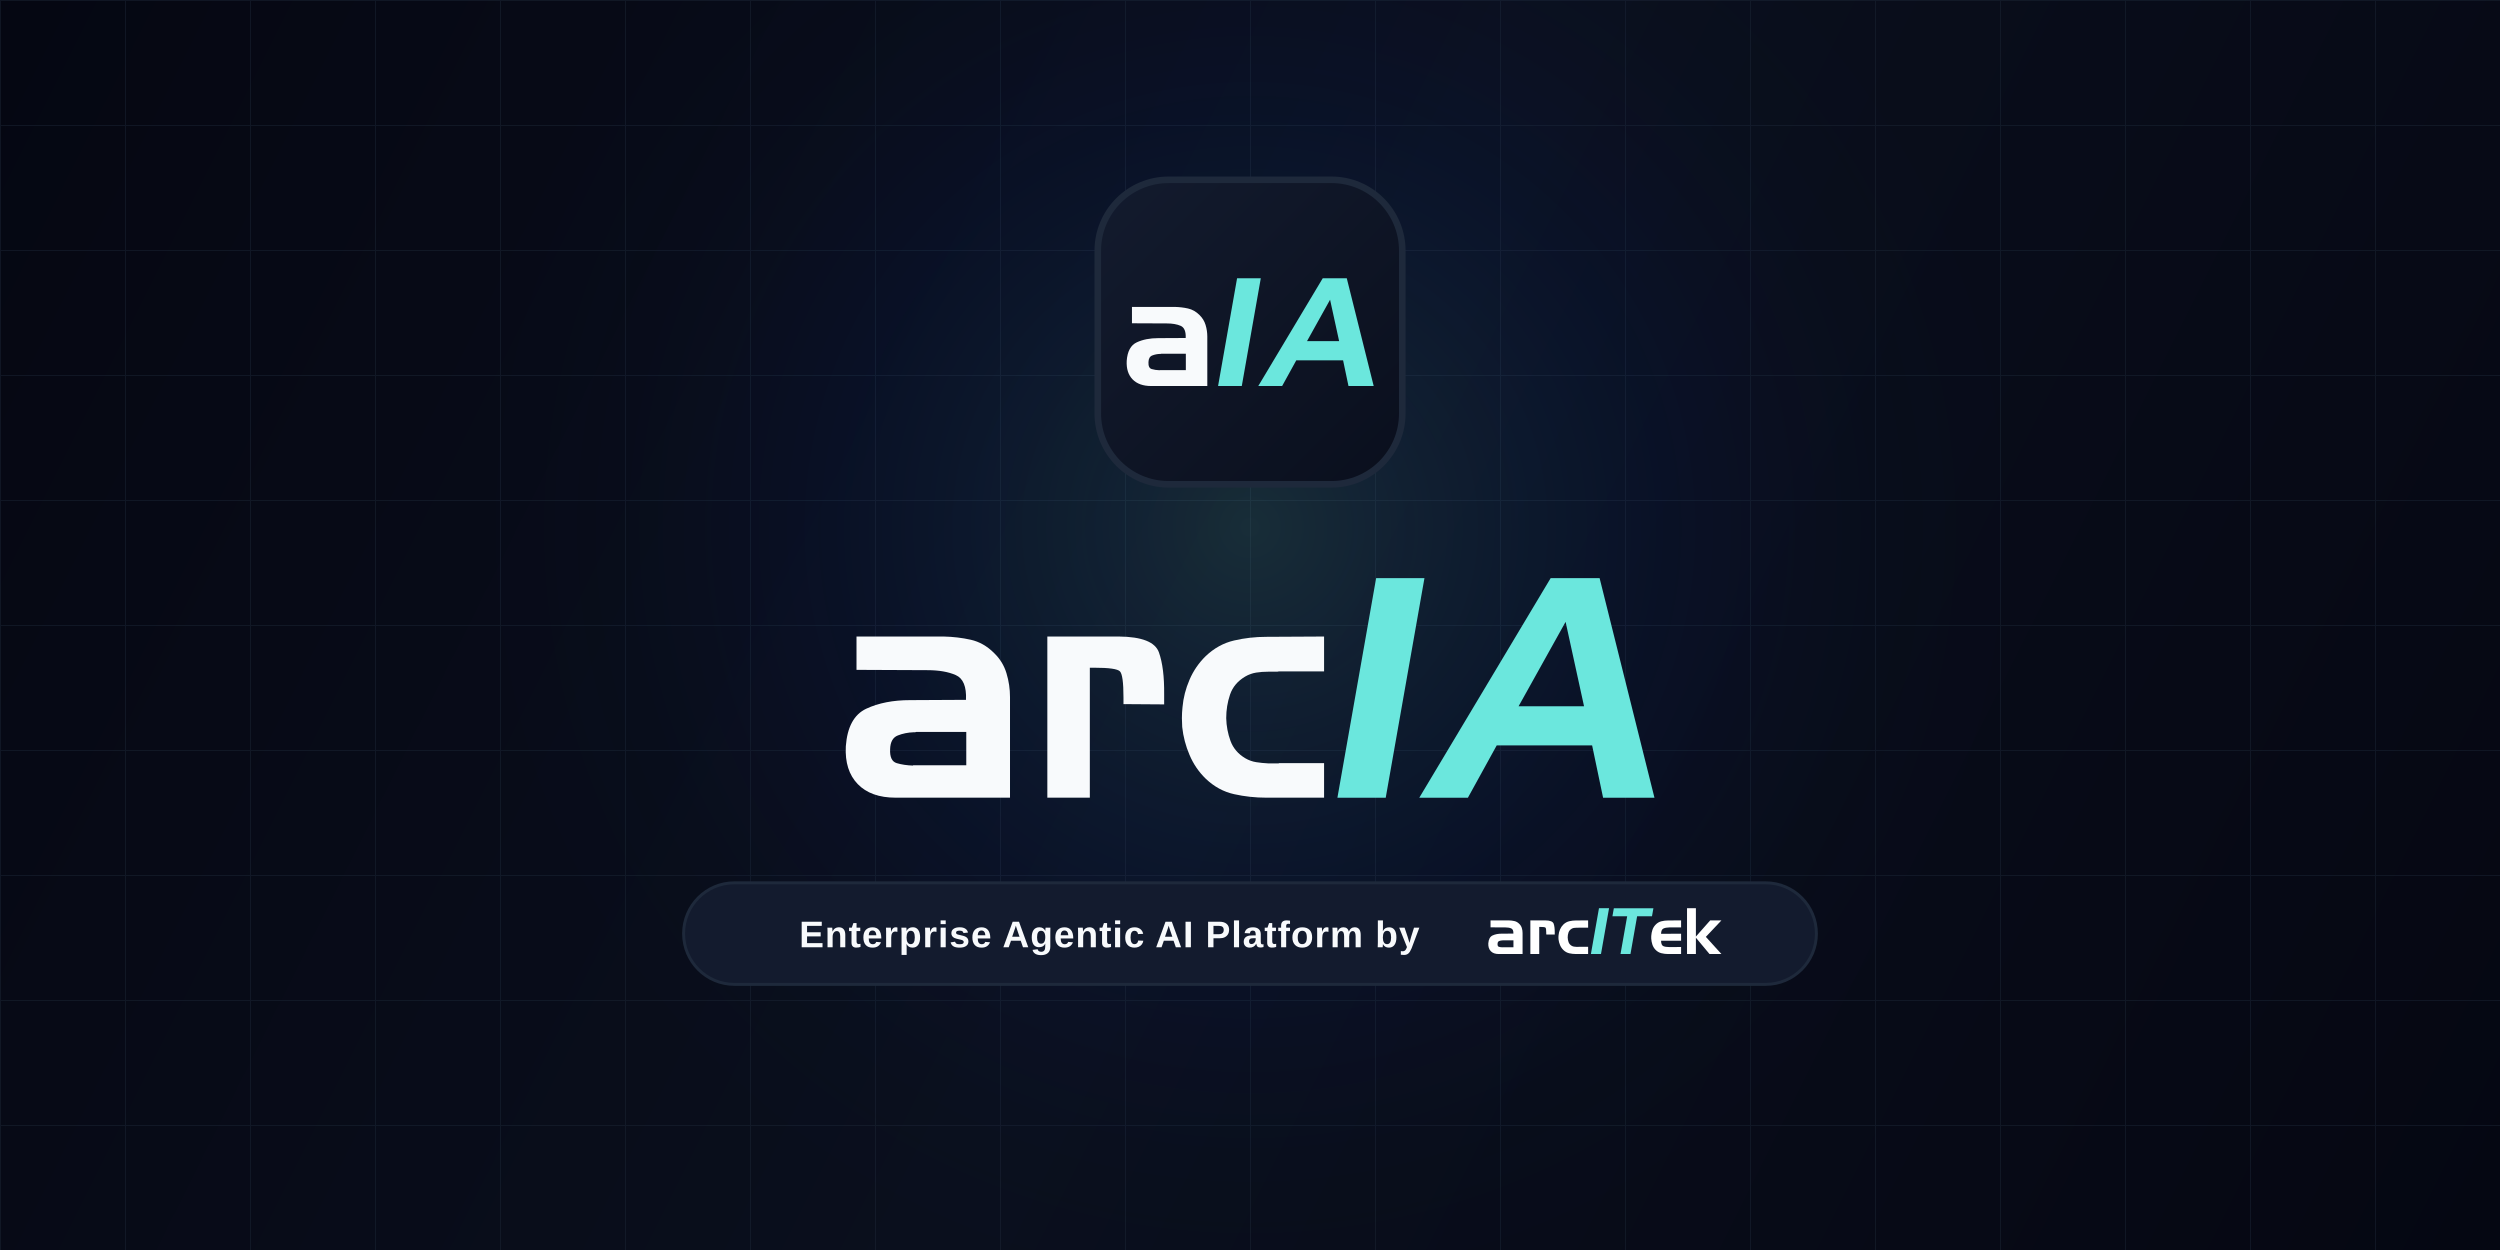
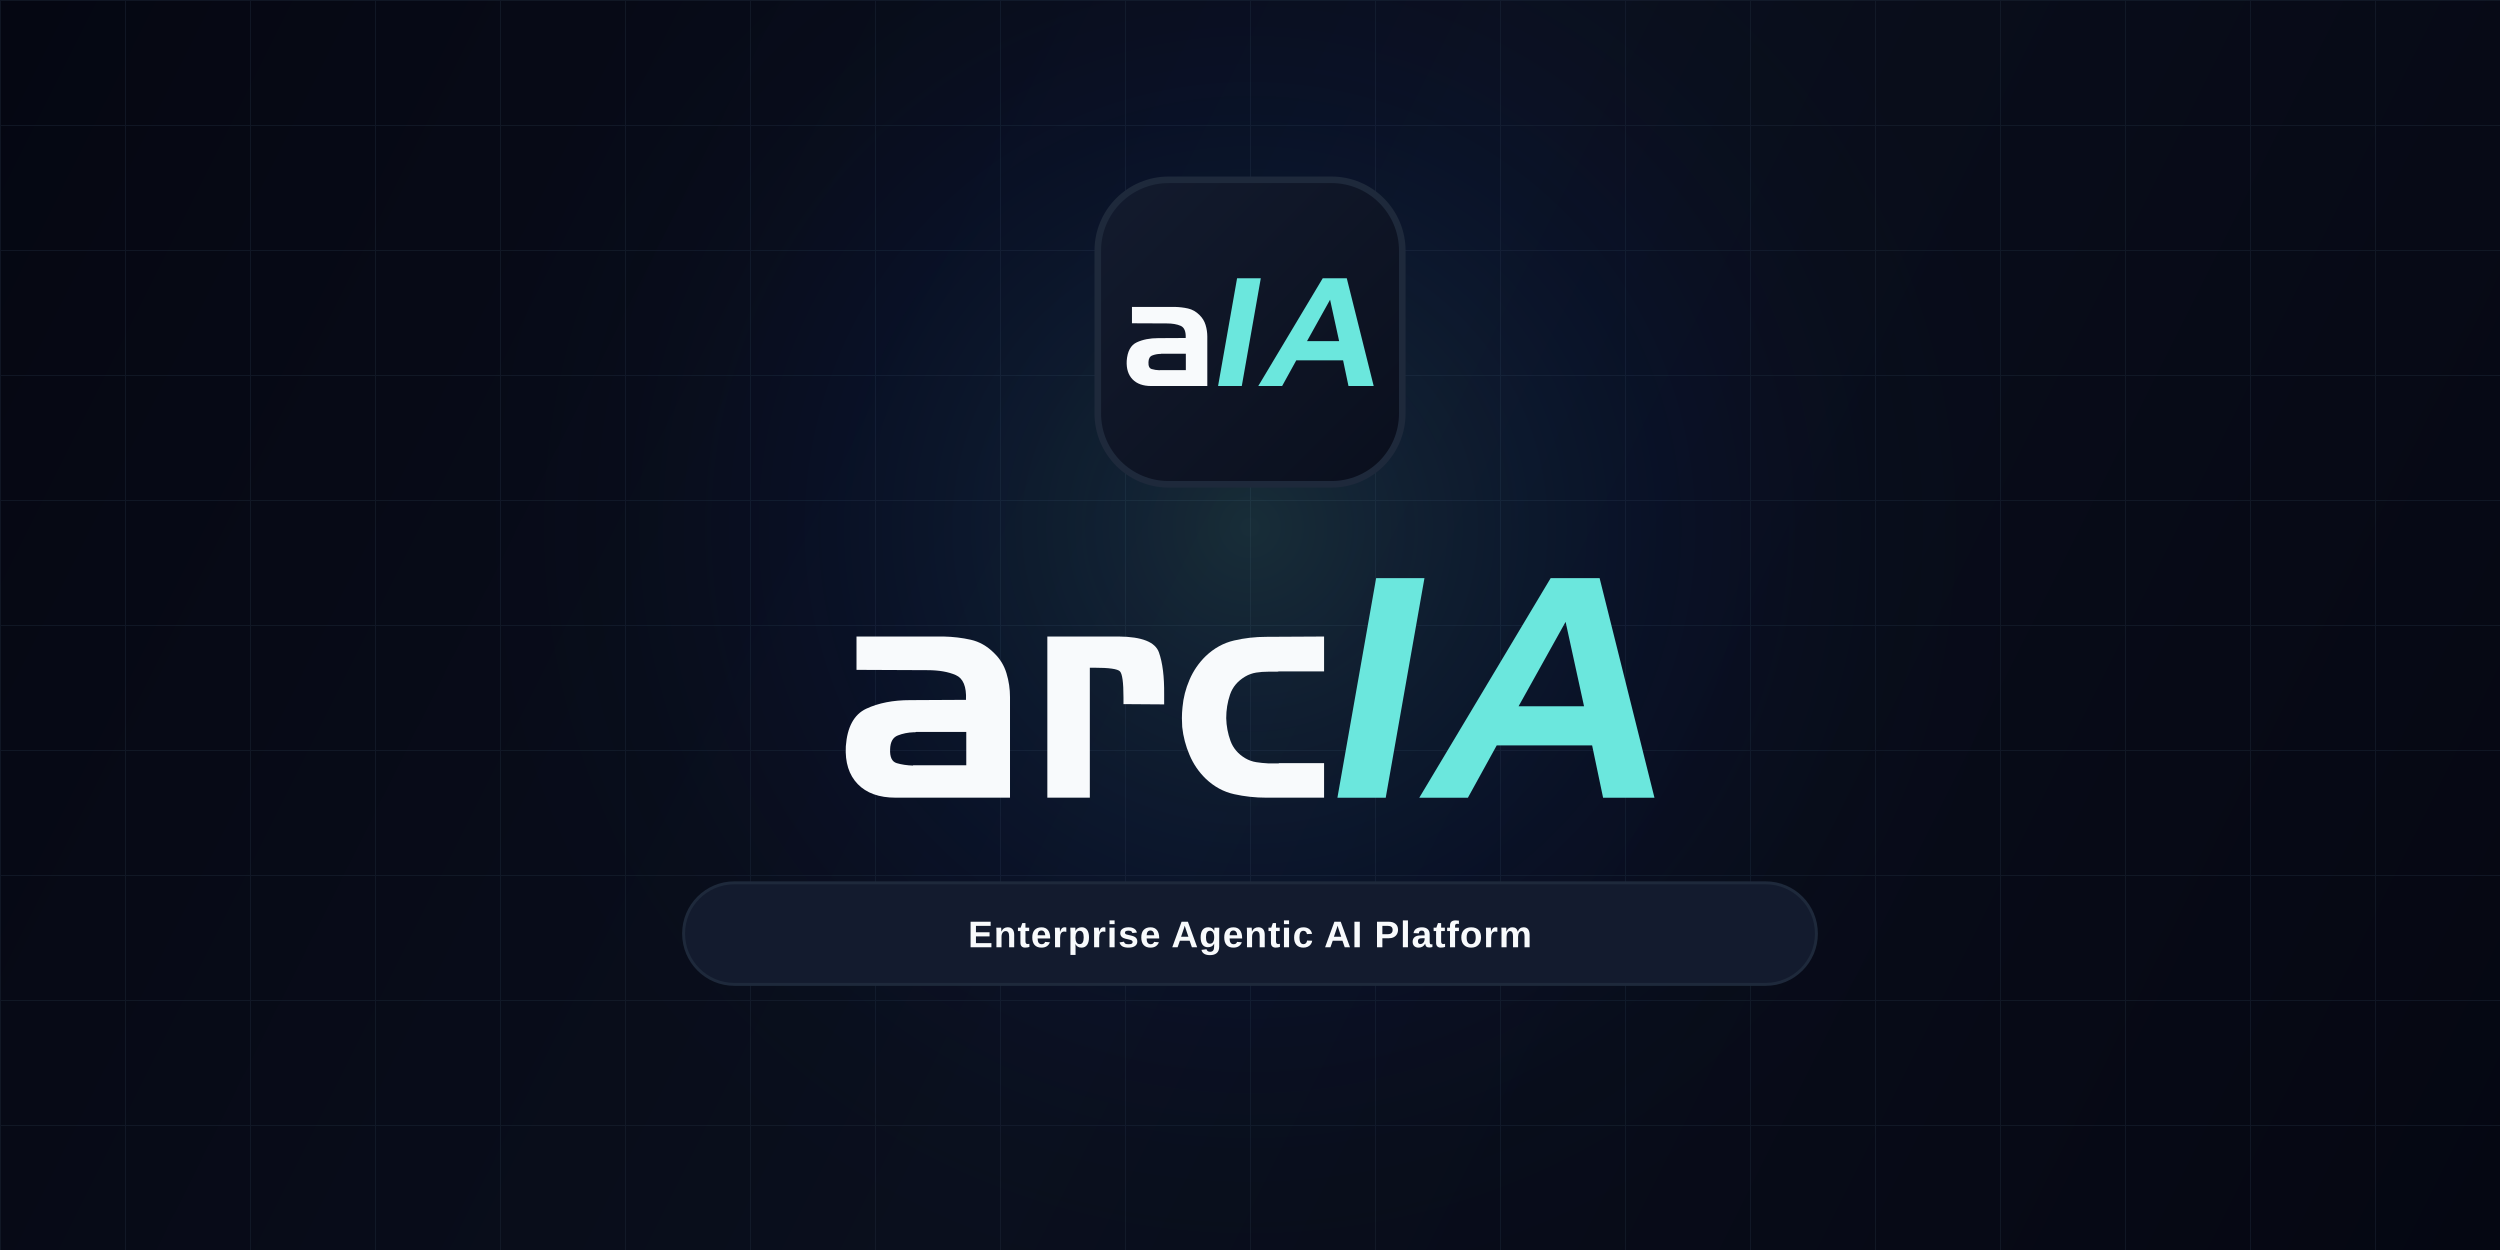
<svg xmlns="http://www.w3.org/2000/svg" viewBox="0 0 1280 640" width="1280" height="640" fill="none">
  <defs>
    <linearGradient id="bannerBgGrad" x1="0" y1="0" x2="1280" y2="640" gradientUnits="userSpaceOnUse">
      <stop offset="0%" stop-color="#050712" />
      <stop offset="50%" stop-color="#0A0F1D" />
      <stop offset="100%" stop-color="#050712" />
    </linearGradient>
    <linearGradient id="bannerSquircleBg" x1="24" y1="24" x2="488" y2="488" gradientUnits="userSpaceOnUse">
      <stop offset="0%" stop-color="#131B2E" />
      <stop offset="100%" stop-color="#0A0F1D" />
    </linearGradient>
    <radialGradient id="bannerCenterHalo" cx="640" cy="270" r="420" gradientUnits="userSpaceOnUse">
      <stop offset="0%" stop-color="#6BE7DD" stop-opacity="0.14" />
      <stop offset="50%" stop-color="#1659E4" stop-opacity="0.06" />
      <stop offset="100%" stop-color="#050712" stop-opacity="0" />
    </radialGradient>
    <pattern id="bannerGrid" width="64" height="64" patternUnits="userSpaceOnUse">
      <path d="M 64 0 L 0 0 0 64" fill="none" stroke="#1E293B" stroke-width="1" stroke-opacity="0.45" />
    </pattern>
  </defs>
  <rect width="1280" height="640" fill="url(#bannerBgGrad)" />
  <rect width="1280" height="640" fill="url(#bannerGrid)" />
  <circle cx="640" cy="270" r="420" fill="url(#bannerCenterHalo)" />
  <g id="banner-arcia-symbol" transform="translate(554, 84) scale(0.336)">
    <rect x="24" y="24" width="464" height="464" rx="108" ry="108" fill="url(#bannerSquircleBg)" stroke="#1E293B" stroke-width="10" />
    <g transform="translate(68, 174) scale(1.68)">
      <path d="M43.61 26C47.78 26.09 51.8 26.57 55.66 27.43 59.52 28.29 62.99 30.27 66.07 33.36 68.7 35.9 70.54 38.89 71.58 42.35 72.63 45.8 73.15 49.34 73.15 52.96L73.15 97.75 22.24 97.75C14.89 97.75 9.25 95.73 5.35 91.69 1.45 87.66-0.32 82.06 0.05 74.88 0.68 66.26 3.72 60.68 9.17 58.13 14.62 55.59 21.11 54.32 28.64 54.32L53.55 54.19C53.82 48.29 52.3 44.61 48.99 43.16 45.68 41.71 41.48 40.98 36.4 40.98L4.81 40.84 4.81 26 43.61 26ZM29.99 83.32 53.68 83.32 53.68 68.48 31.35 68.48C31.17 68.57 30.99 68.62 30.81 68.62L30.27 68.62C27.73 68.71 25.37 69.19 23.19 70.05 21.01 70.91 19.87 72.93 19.78 76.1 19.6 79.64 20.57 81.73 22.71 82.37 24.84 83.01 27.27 83.37 29.99 83.46L29.99 83.32Z" fill="#F8FAFC" />
      <path d="M82.92 97.76 L100.16 0 L121.67 0 L104.43 97.76 Z" fill="#6BE7DD" />
      <path fill-rule="evenodd" clip-rule="evenodd" d="M177.86 0 L199.65 0 L224.07 97.76 L201.20 97.76 L196.32 74.48 L153.84 74.48 L141.02 97.76 L119.37 97.76 L177.86 0 Z M184.51 19.47 L163.58 57.05 L192.72 57.05 L184.51 19.47 Z" fill="#6BE7DD" />
    </g>
  </g>
  <g id="banner-arcia-wordmark" transform="translate(433, 296) scale(1.15)">
    <path d="M43.61 26C47.78 26.09 51.8 26.57 55.66 27.43 59.52 28.29 62.99 30.27 66.07 33.36 68.7 35.9 70.54 38.89 71.58 42.35 72.63 45.8 73.15 49.34 73.15 52.96L73.15 97.75 22.24 97.75C14.89 97.75 9.25 95.73 5.35 91.69 1.45 87.66-0.32 82.06 0.05 74.88 0.68 66.26 3.72 60.68 9.17 58.13 14.62 55.59 21.11 54.32 28.64 54.32L53.55 54.19C53.82 48.29 52.3 44.61 48.99 43.16 45.68 41.71 41.48 40.98 36.4 40.98L4.81 40.84 4.81 26 43.61 26ZM29.99 83.32 53.68 83.32 53.68 68.48 31.35 68.48C31.17 68.57 30.99 68.62 30.81 68.62L30.27 68.62C27.73 68.71 25.37 69.19 23.19 70.05 21.01 70.91 19.87 72.93 19.78 76.1 19.6 79.64 20.57 81.73 22.71 82.37 24.84 83.01 27.27 83.37 29.99 83.46L29.99 83.32Z" fill="#F8FAFC" />
    <path d="M121.62 26C131.88 26.09 137.82 28.45 139.46 33.08 141.09 37.71 141.86 43.93 141.78 51.73L141.78 56.22 123.67 56.09 123.67 53.09C123.67 46.46 123.15 42.61 122.1 41.52 121.06 40.43 117.27 39.89 110.73 39.89L108.69 39.89 108.69 97.75 89.77 97.75 89.77 26 121.62 26Z" fill="#F8FAFC" />
    <path d="M192.83 82.37 212.98 82.37 212.98 97.75 187.25 97.75C182.35 97.75 177.56 97.23 172.89 96.18 168.21 95.14 164.02 92.85 160.3 89.31 157.21 86.32 154.81 82.8 153.09 78.76 151.36 74.72 150.28 70.57 149.82 66.3 149.82 65.67 149.8 65 149.75 64.33 149.7 63.65 149.68 62.99 149.68 62.35 149.68 61.54 149.7 60.72 149.75 59.9 149.79 59.08 149.86 58.27 149.95 57.45 150.32 53.27 151.36 49.19 153.09 45.2 154.81 41.21 157.22 37.71 160.3 34.71 164.02 31.17 168.22 28.86 172.89 27.77 177.57 26.68 182.36 26.14 187.25 26.14L212.98 26 212.98 41.52 192.83 41.52C192.56 41.61 192.26 41.66 191.94 41.66L188.06 41.66C186.24 41.66 184.47 41.79 182.75 42.06 181.03 42.34 179.39 42.92 177.85 43.83 174.49 45.82 172.24 48.51 171.11 51.86 169.97 55.22 169.41 58.71 169.41 62.34 169.5 65.88 170.14 69.26 171.32 72.48 172.5 75.7 174.68 78.27 177.86 80.17 179.4 81.08 181.03 81.67 182.76 81.94 184.48 82.21 186.26 82.39 188.07 82.48L192.83 82.48 192.83 82.35Z" fill="#F8FAFC" />
    <path d="M218.92 97.76 236.16 0 257.67 0 240.43 97.76 218.92 97.76Z" fill="#6BE7DD" />
    <path fill-rule="evenodd" clip-rule="evenodd" d="M313.86 0 L335.65 0 L360.07 97.76 L337.20 97.76 L332.32 74.48 L289.84 74.48 L277.02 97.76 L255.37 97.76 L313.86 0 Z M320.51 19.47 L299.58 57.05 L328.72 57.05 L320.51 19.47 Z" fill="#6BE7DD" />
  </g>
  <rect x="350" y="452" width="580" height="52" rx="26" ry="26" fill="#131B2E" stroke="#1E293B" stroke-width="1.5" />
-   <text x="568" y="485" text-anchor="middle" font-family="Arial, Helvetica, sans-serif" font-size="19" font-weight="bold" letter-spacing="0.5" fill="#F8FAFC">Enterprise Agentic AI Platform by</text>
-   <g id="banner-arcitek-logo" transform="translate(762, 465) scale(0.24)">
-     <path d="M43.61 26C47.78 26.09 51.8 26.57 55.66 27.43 59.52 28.29 62.99 30.27 66.07 33.36 68.7 35.9 70.54 38.89 71.58 42.35 72.63 45.8 73.15 49.34 73.15 52.96L73.15 97.75 22.24 97.75C14.89 97.75 9.25 95.73 5.35 91.69 1.45 87.66-0.32 82.06 0.05 74.88 0.68 66.26 3.72 60.68 9.17 58.13 14.62 55.59 21.11 54.32 28.64 54.32L53.55 54.19C53.82 48.29 52.3 44.61 48.99 43.16 45.68 41.71 41.48 40.98 36.4 40.98L4.81 40.84 4.81 26 43.61 26ZM29.99 83.32 53.68 83.32 53.68 68.48 31.35 68.48C31.17 68.57 30.99 68.62 30.81 68.62L30.27 68.62C27.73 68.71 25.37 69.19 23.19 70.05 21.01 70.91 19.87 72.93 19.78 76.1 19.6 79.64 20.57 81.73 22.71 82.37 24.84 83.01 27.27 83.37 29.99 83.46L29.99 83.32Z" fill="#FFFFFF" />
-     <path d="M121.62 26C131.88 26.09 137.82 28.45 139.46 33.08 141.09 37.71 141.86 43.93 141.78 51.73L141.78 56.22 123.67 56.09 123.67 53.09C123.67 46.46 123.15 42.61 122.1 41.52 121.06 40.43 117.27 39.89 110.73 39.89L108.69 39.89 108.69 97.75 89.77 97.75 89.77 26 121.62 26Z" fill="#FFFFFF" />
-     <path d="M192.83 82.37 212.98 82.37 212.98 97.75 187.25 97.75C182.35 97.75 177.56 97.23 172.89 96.18 168.21 95.14 164.02 92.85 160.3 89.31 157.21 86.32 154.81 82.8 153.09 78.76 151.36 74.72 150.28 70.57 149.82 66.3 149.82 65.67 149.8 65 149.75 64.33 149.7 63.65 149.68 62.99 149.68 62.35 149.68 61.54 149.7 60.72 149.75 59.9 149.79 59.08 149.86 58.27 149.95 57.45 150.32 53.27 151.36 49.19 153.09 45.2 154.81 41.21 157.22 37.71 160.3 34.71 164.02 31.17 168.22 28.86 172.89 27.77 177.57 26.68 182.36 26.14 187.25 26.14L212.98 26 212.98 41.52 192.83 41.52C192.56 41.61 192.26 41.66 191.94 41.66L188.06 41.66C186.24 41.66 184.47 41.79 182.75 42.06 181.03 42.34 179.39 42.92 177.85 43.83 174.49 45.82 172.24 48.51 171.11 51.86 169.97 55.22 169.41 58.71 169.41 62.34 169.5 65.88 170.14 69.26 171.32 72.48 172.5 75.7 174.68 78.27 177.86 80.17 179.4 81.08 181.03 81.67 182.76 81.94 184.48 82.21 186.26 82.39 188.07 82.48L192.83 82.48 192.83 82.35Z" fill="#FFFFFF" />
-     <path d="M218.92 97.76 236.16 0 257.67 0 240.43 97.76 218.92 97.76Z" fill="#6BE7DD" />
-     <path d="M264.85 17.16 267.85 0.14 352.26 0.14 349.26 17.16 317.54 17.16 303.33 97.76 282.09 97.76 296.3 17.16 264.85 17.16Z" fill="#6BE7DD" />
-     <path d="M368.92 95.92C364.16 94.7 359.96 92.13 356.33 88.23 353.43 85.05 351.32 81.42 350 77.34 348.69 73.25 347.89 69.08 347.62 64.81L347.62 60.25C347.62 59.66 347.66 59.05 347.76 58.42 348.03 54.33 348.82 50.32 350.14 46.37 351.45 42.42 353.52 38.9 356.33 35.82 359.96 31.83 364.16 29.22 368.92 27.99 373.69 26.77 378.61 26.15 383.69 26.15L411.33 26.01 411.33 40.99 386.28 40.99C381.01 41.08 376.8 41.88 373.62 43.37 370.45 44.87 368.77 48.61 368.58 54.6L411.33 54.47 411.33 69.44 368.58 69.44C368.76 75.71 370.35 79.52 373.34 80.88 376.34 82.24 380.6 82.92 386.14 82.92L411.33 82.79 411.33 97.76 383.69 97.76C378.6 97.76 373.69 97.15 368.92 95.92Z" fill="#FFFFFF" />
-     <path d="M442.91 0 442.91 60.45 473.41 26 497.37 26 464.15 61.13 497.37 97.75 471.91 97.75 442.91 62.9 442.91 97.75 423.99 97.75 423.99 0 442.91 0Z" fill="#FFFFFF" />
-   </g>
+   <text x="640" y="485" text-anchor="middle" font-family="Arial, Helvetica, sans-serif" font-size="19" font-weight="bold" letter-spacing="0.5" fill="#F8FAFC">Enterprise Agentic AI Platform</text>
</svg>
